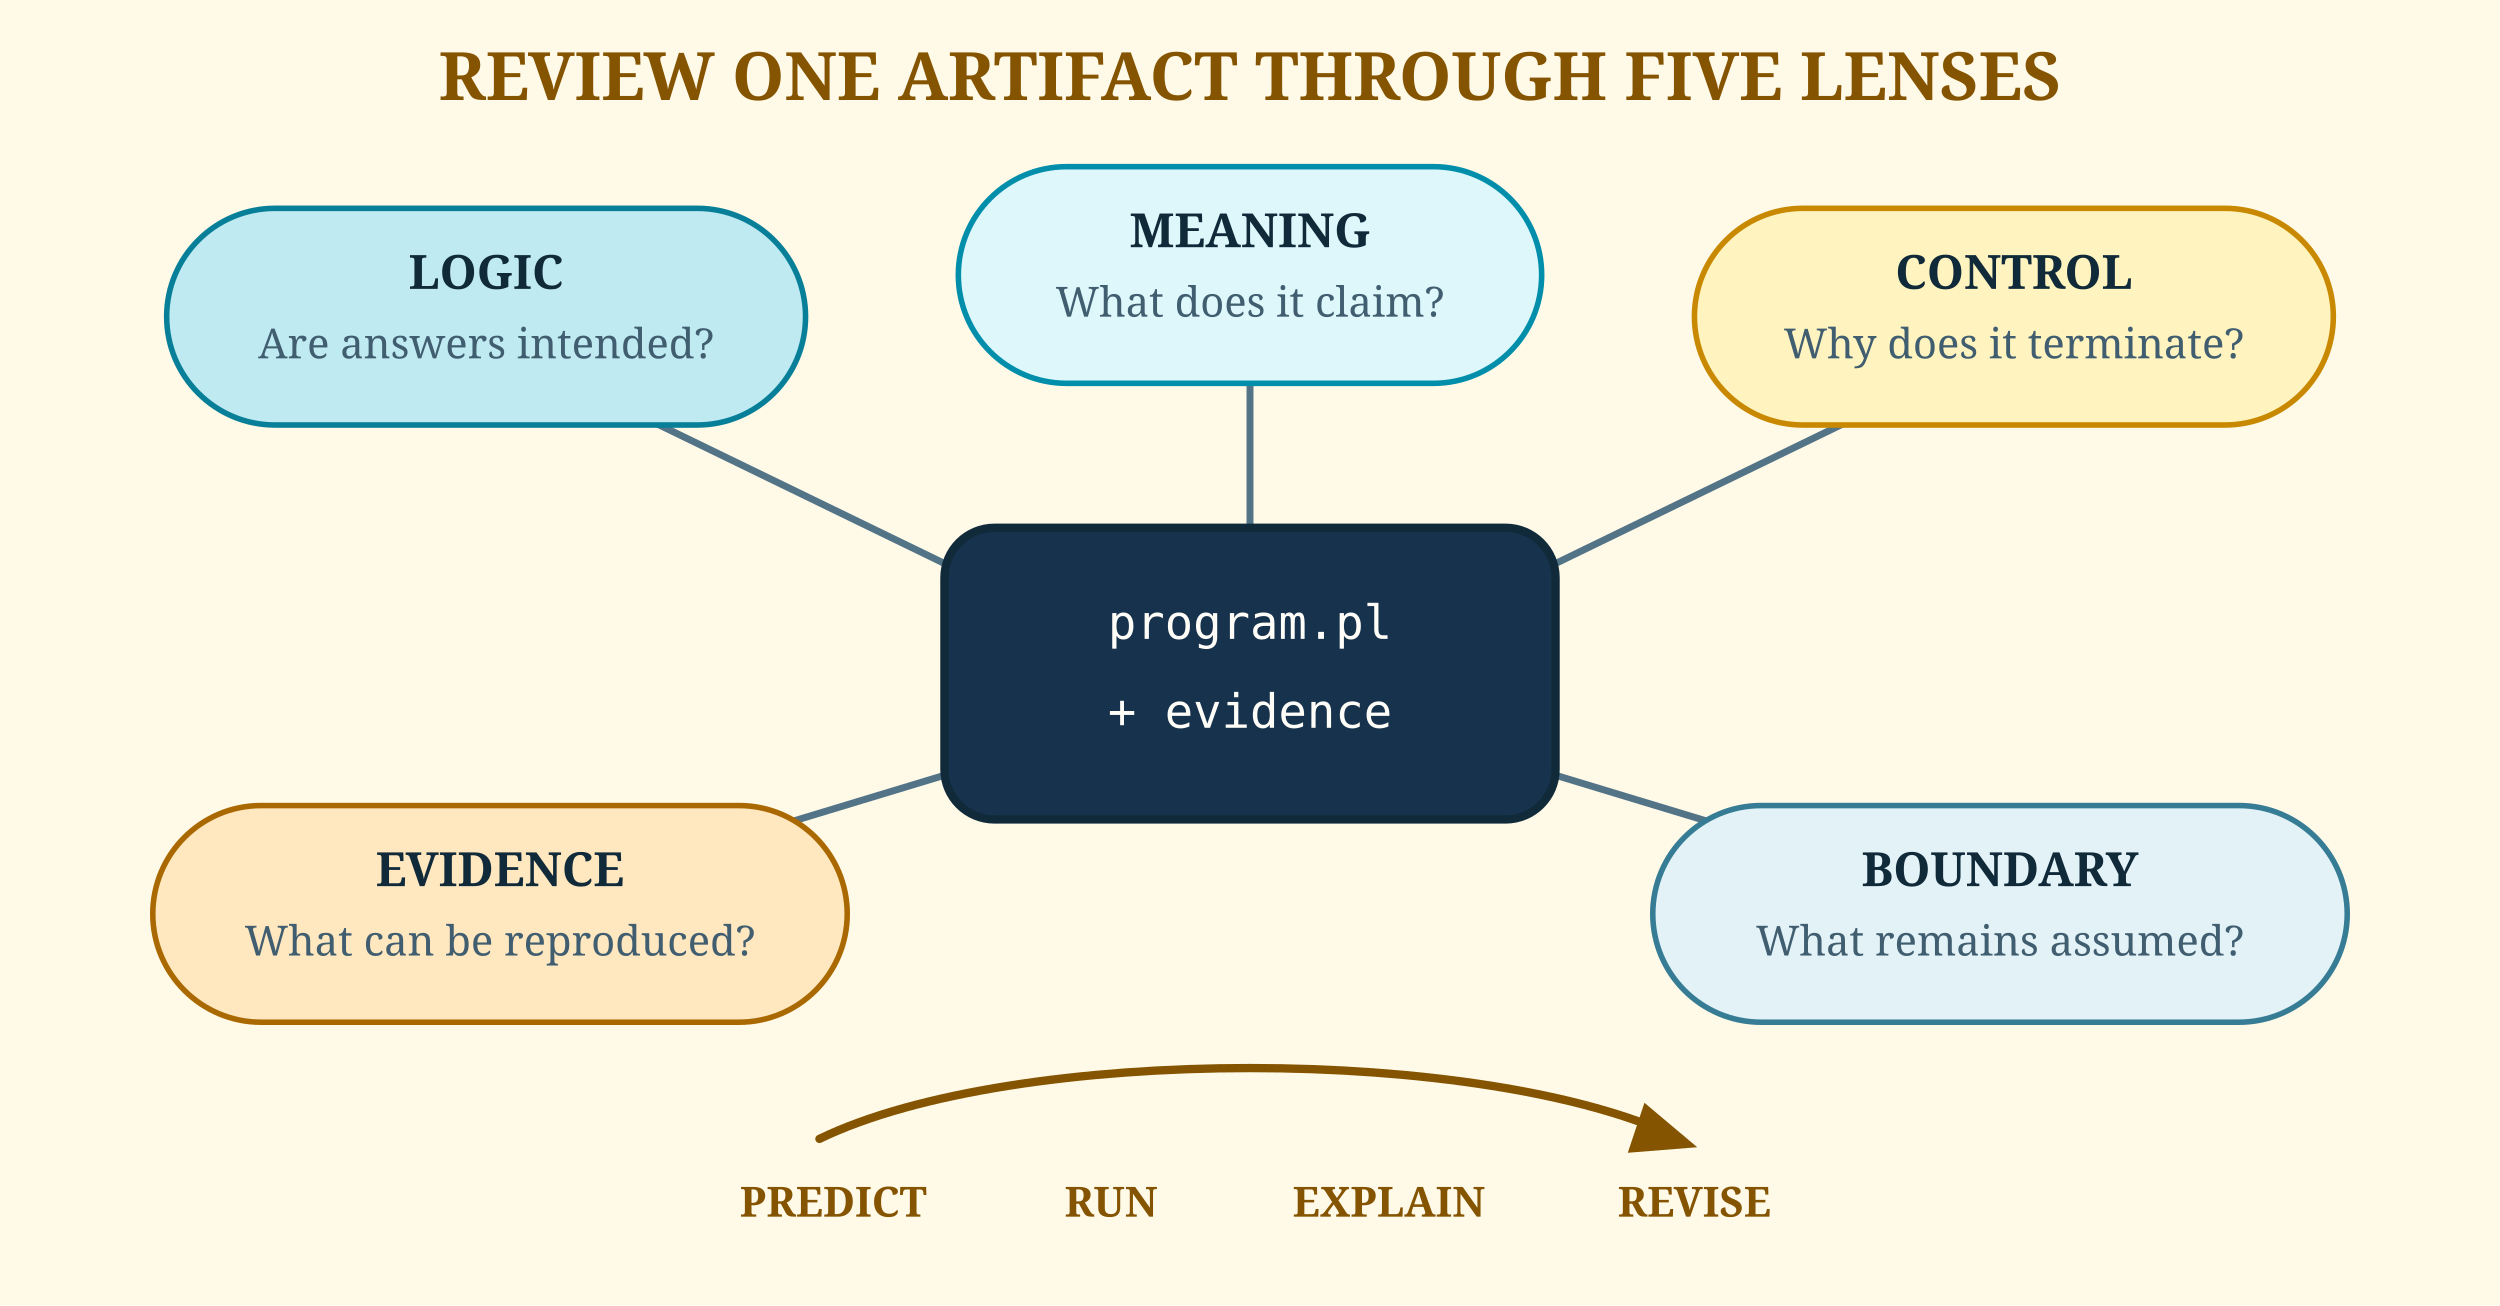
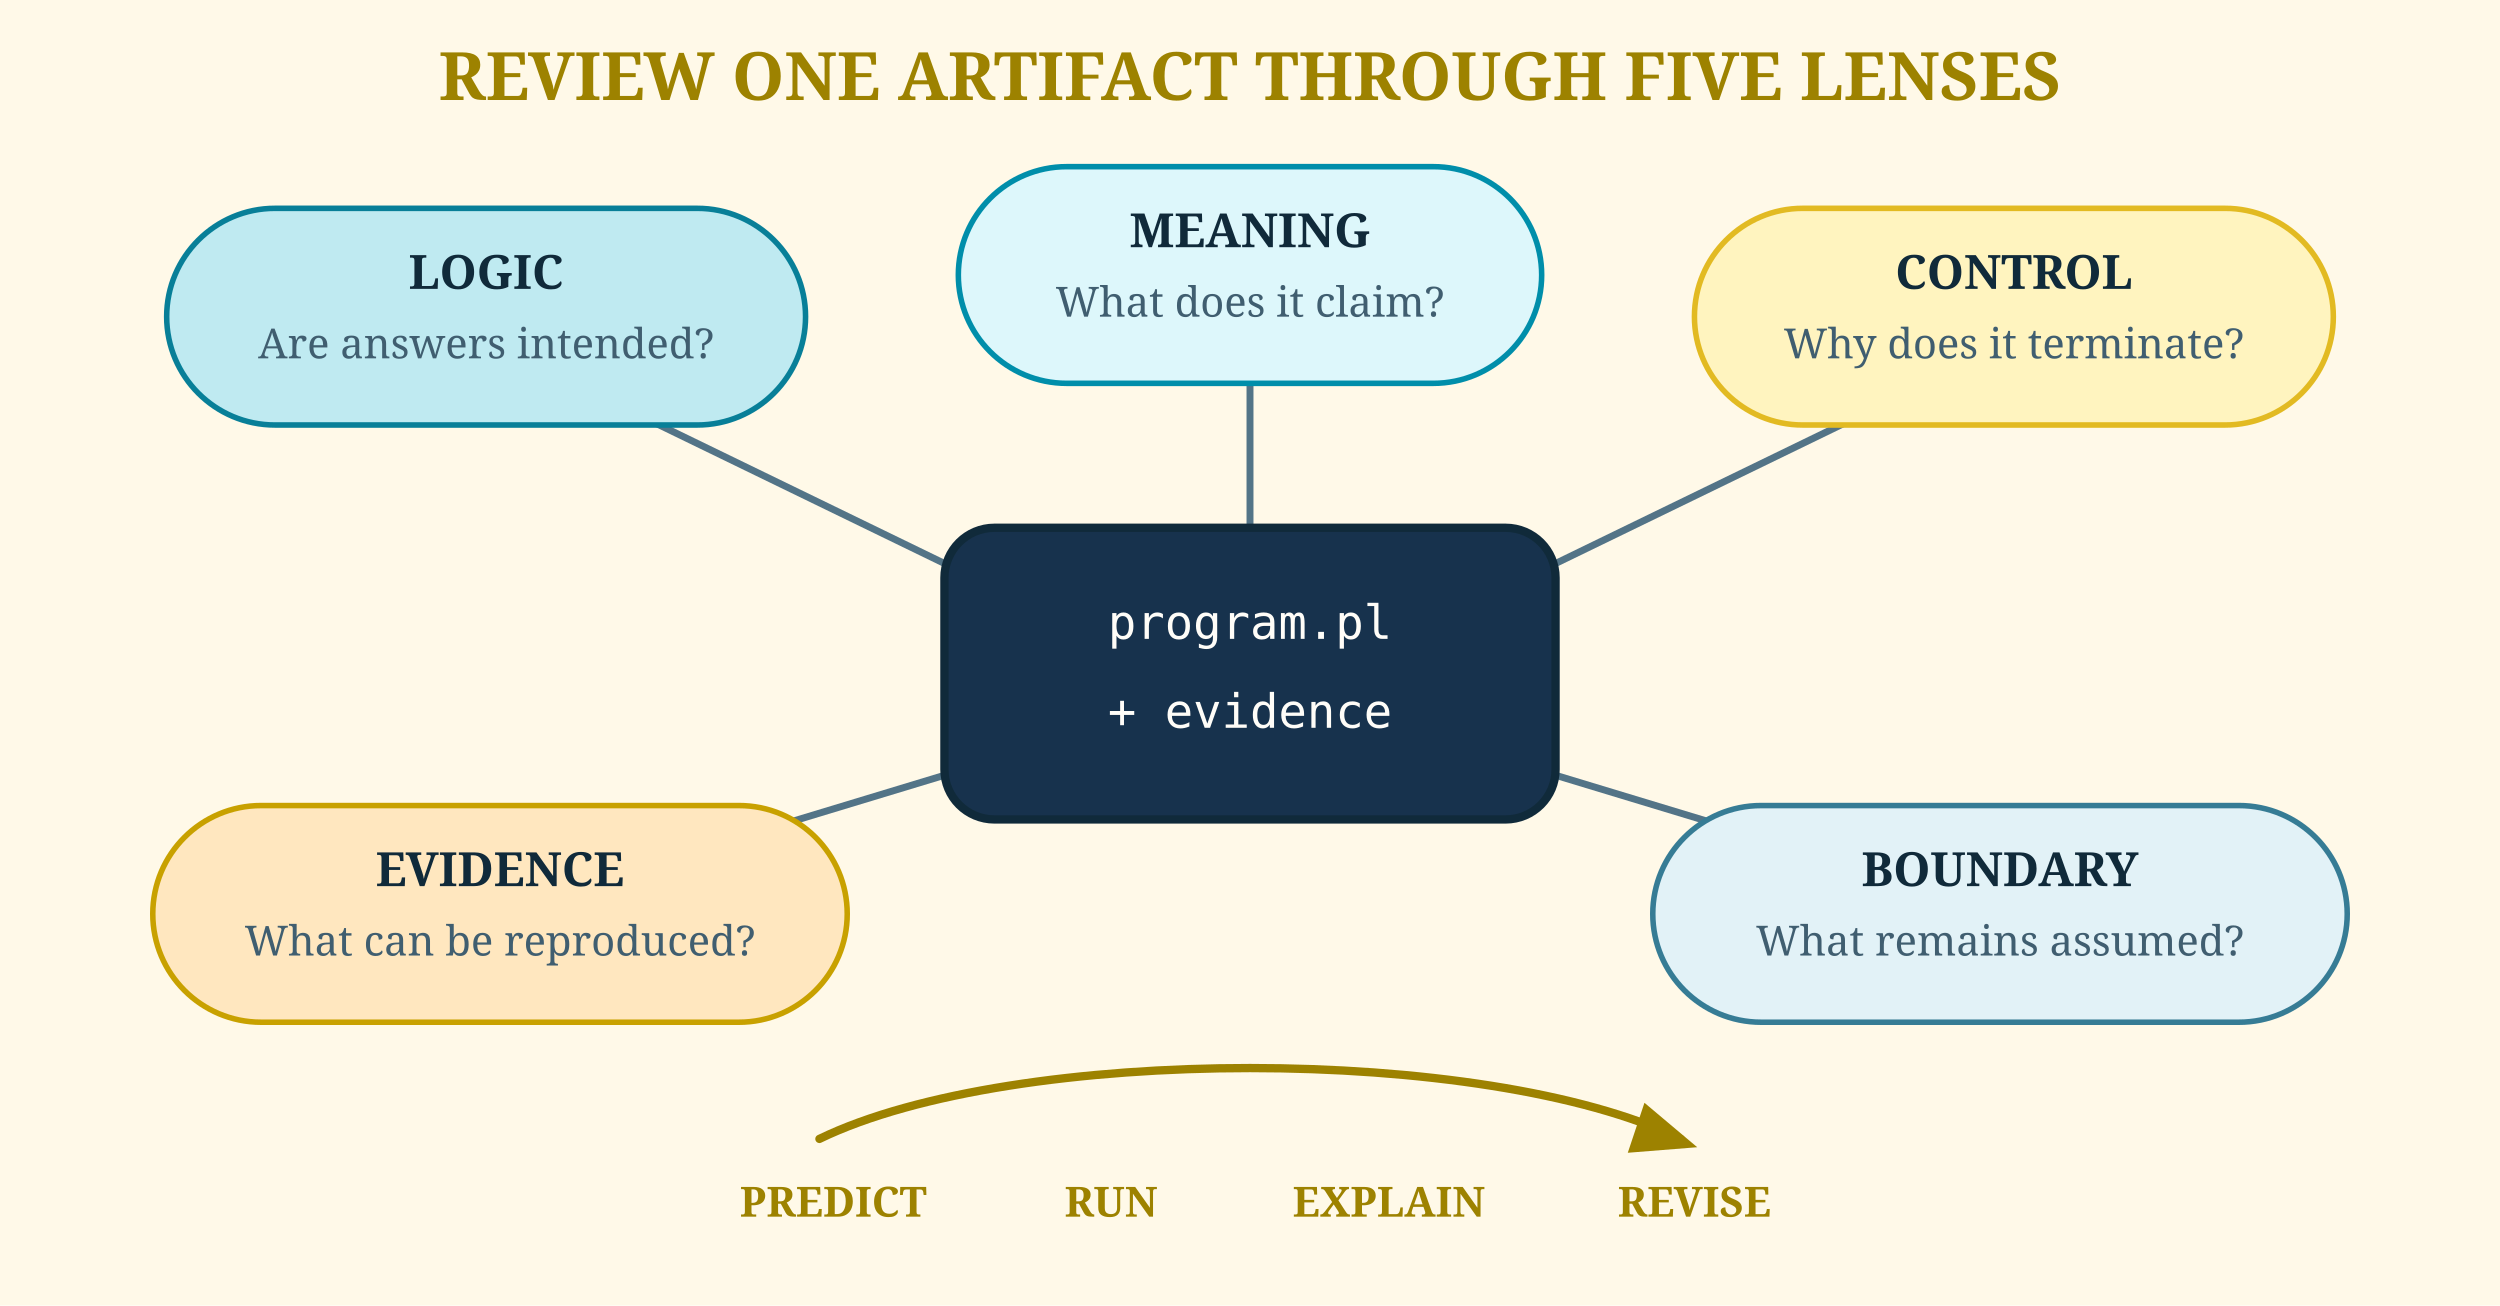
<svg xmlns="http://www.w3.org/2000/svg" width="900" height="470" viewBox="0 0 900 470" role="img" aria-labelledby="title desc">
  <defs>
    <style>
-       .bg{fill:#FFF9E8}.artifact{fill:#17324D;stroke:#102A3A;stroke-width:3}.lens{stroke-width:2}.meaning{fill:#DDF7FB;stroke:#008EAA}.logic{fill:#BFEAF1;stroke:#087F98}.control{fill:#FFF4BF;stroke:#C88900}.evidence{fill:#FFE7BF;stroke:#A96800}.boundary{fill:#E2F2F7;stroke:#367C95}
-       .line{fill:none;stroke:#537487;stroke-width:2.5}.cycle{fill:none;stroke:#855400;stroke-width:3;stroke-linecap:round}.arrow{fill:#855400}.title{fill:#855400;font:bold 24px Georgia,serif}.label{fill:#102A3A;font:bold 17px Georgia,serif}.small{fill:#405E70;font:15px Georgia,serif}.code{fill:#FFFDF8;font:17px ui-monospace,SFMono-Regular,Consolas,monospace}.verb{fill:#855400;font:bold 15px Georgia,serif}
+       .bg{fill:#FFF9E8}.artifact{fill:#17324D;stroke:#102A3A;stroke-width:3}.lens{stroke-width:2}.meaning{fill:#DDF7FB;stroke:#008EAA}.logic{fill:#BFEAF1;stroke:#087F98}.control{fill:#FFF4BF;stroke:#E2BA22}.evidence{fill:#FFE7BF;stroke:#C8A100}.boundary{fill:#E2F2F7;stroke:#367C95}
+       .line{fill:none;stroke:#537487;stroke-width:2.5}.cycle{fill:none;stroke:#9D8200;stroke-width:3;stroke-linecap:round}.arrow{fill:#9D8200}.title{fill:#9D8200;font:bold 24px Georgia,serif}.label{fill:#102A3A;font:bold 17px Georgia,serif}.small{fill:#405E70;font:15px Georgia,serif}.code{fill:#FFFDF8;font:17px ui-monospace,SFMono-Regular,Consolas,monospace}.verb{fill:#9D8200;font:bold 15px Georgia,serif}
    </style>
  </defs>
  <rect width="900" height="470" class="bg" />
  <text class="title" x="450" y="36" text-anchor="middle">REVIEW ONE ARTIFACT THROUGH FIVE LENSES</text>
  <path class="line" d="M450 206L450 105M365 215L190 130M535 215L710 130M370 270L205 320M530 270L695 320" />
  <rect class="artifact" x="340" y="190" width="220" height="105" rx="18" />
  <text class="code" x="450" y="230" text-anchor="middle">program.pl</text>
  <text class="code" x="450" y="262" text-anchor="middle">+ evidence</text>
  <rect class="lens meaning" x="345" y="60" width="210" height="78" rx="39" />
  <text class="label" x="450" y="89" text-anchor="middle">MEANING</text>
  <text class="small" x="450" y="114" text-anchor="middle">What does it claim?</text>
  <rect class="lens logic" x="60" y="75" width="230" height="78" rx="39" />
  <text class="label" x="175" y="104" text-anchor="middle">LOGIC</text>
  <text class="small" x="175" y="129" text-anchor="middle">Are answers intended?</text>
  <rect class="lens control" x="610" y="75" width="230" height="78" rx="39" />
  <text class="label" x="725" y="104" text-anchor="middle">CONTROL</text>
  <text class="small" x="725" y="129" text-anchor="middle">Why does it terminate?</text>
  <rect class="lens evidence" x="55" y="290" width="250" height="78" rx="39" />
  <text class="label" x="180" y="319" text-anchor="middle">EVIDENCE</text>
  <text class="small" x="180" y="344" text-anchor="middle">What can be reproduced?</text>
  <rect class="lens boundary" x="595" y="290" width="250" height="78" rx="39" />
  <text class="label" x="720" y="319" text-anchor="middle">BOUNDARY</text>
  <text class="small" x="720" y="344" text-anchor="middle">What remains assumed?</text>
  <path class="cycle" d="M295 410C365 376 535 376 605 410" />
  <path class="arrow" d="M592 397L611 413L586 415Z" />
  <text class="verb" x="300" y="438" text-anchor="middle">PREDICT</text>
  <text class="verb" x="400" y="438" text-anchor="middle">RUN</text>
  <text class="verb" x="500" y="438" text-anchor="middle">EXPLAIN</text>
  <text class="verb" x="610" y="438" text-anchor="middle">REVISE</text>
</svg>
